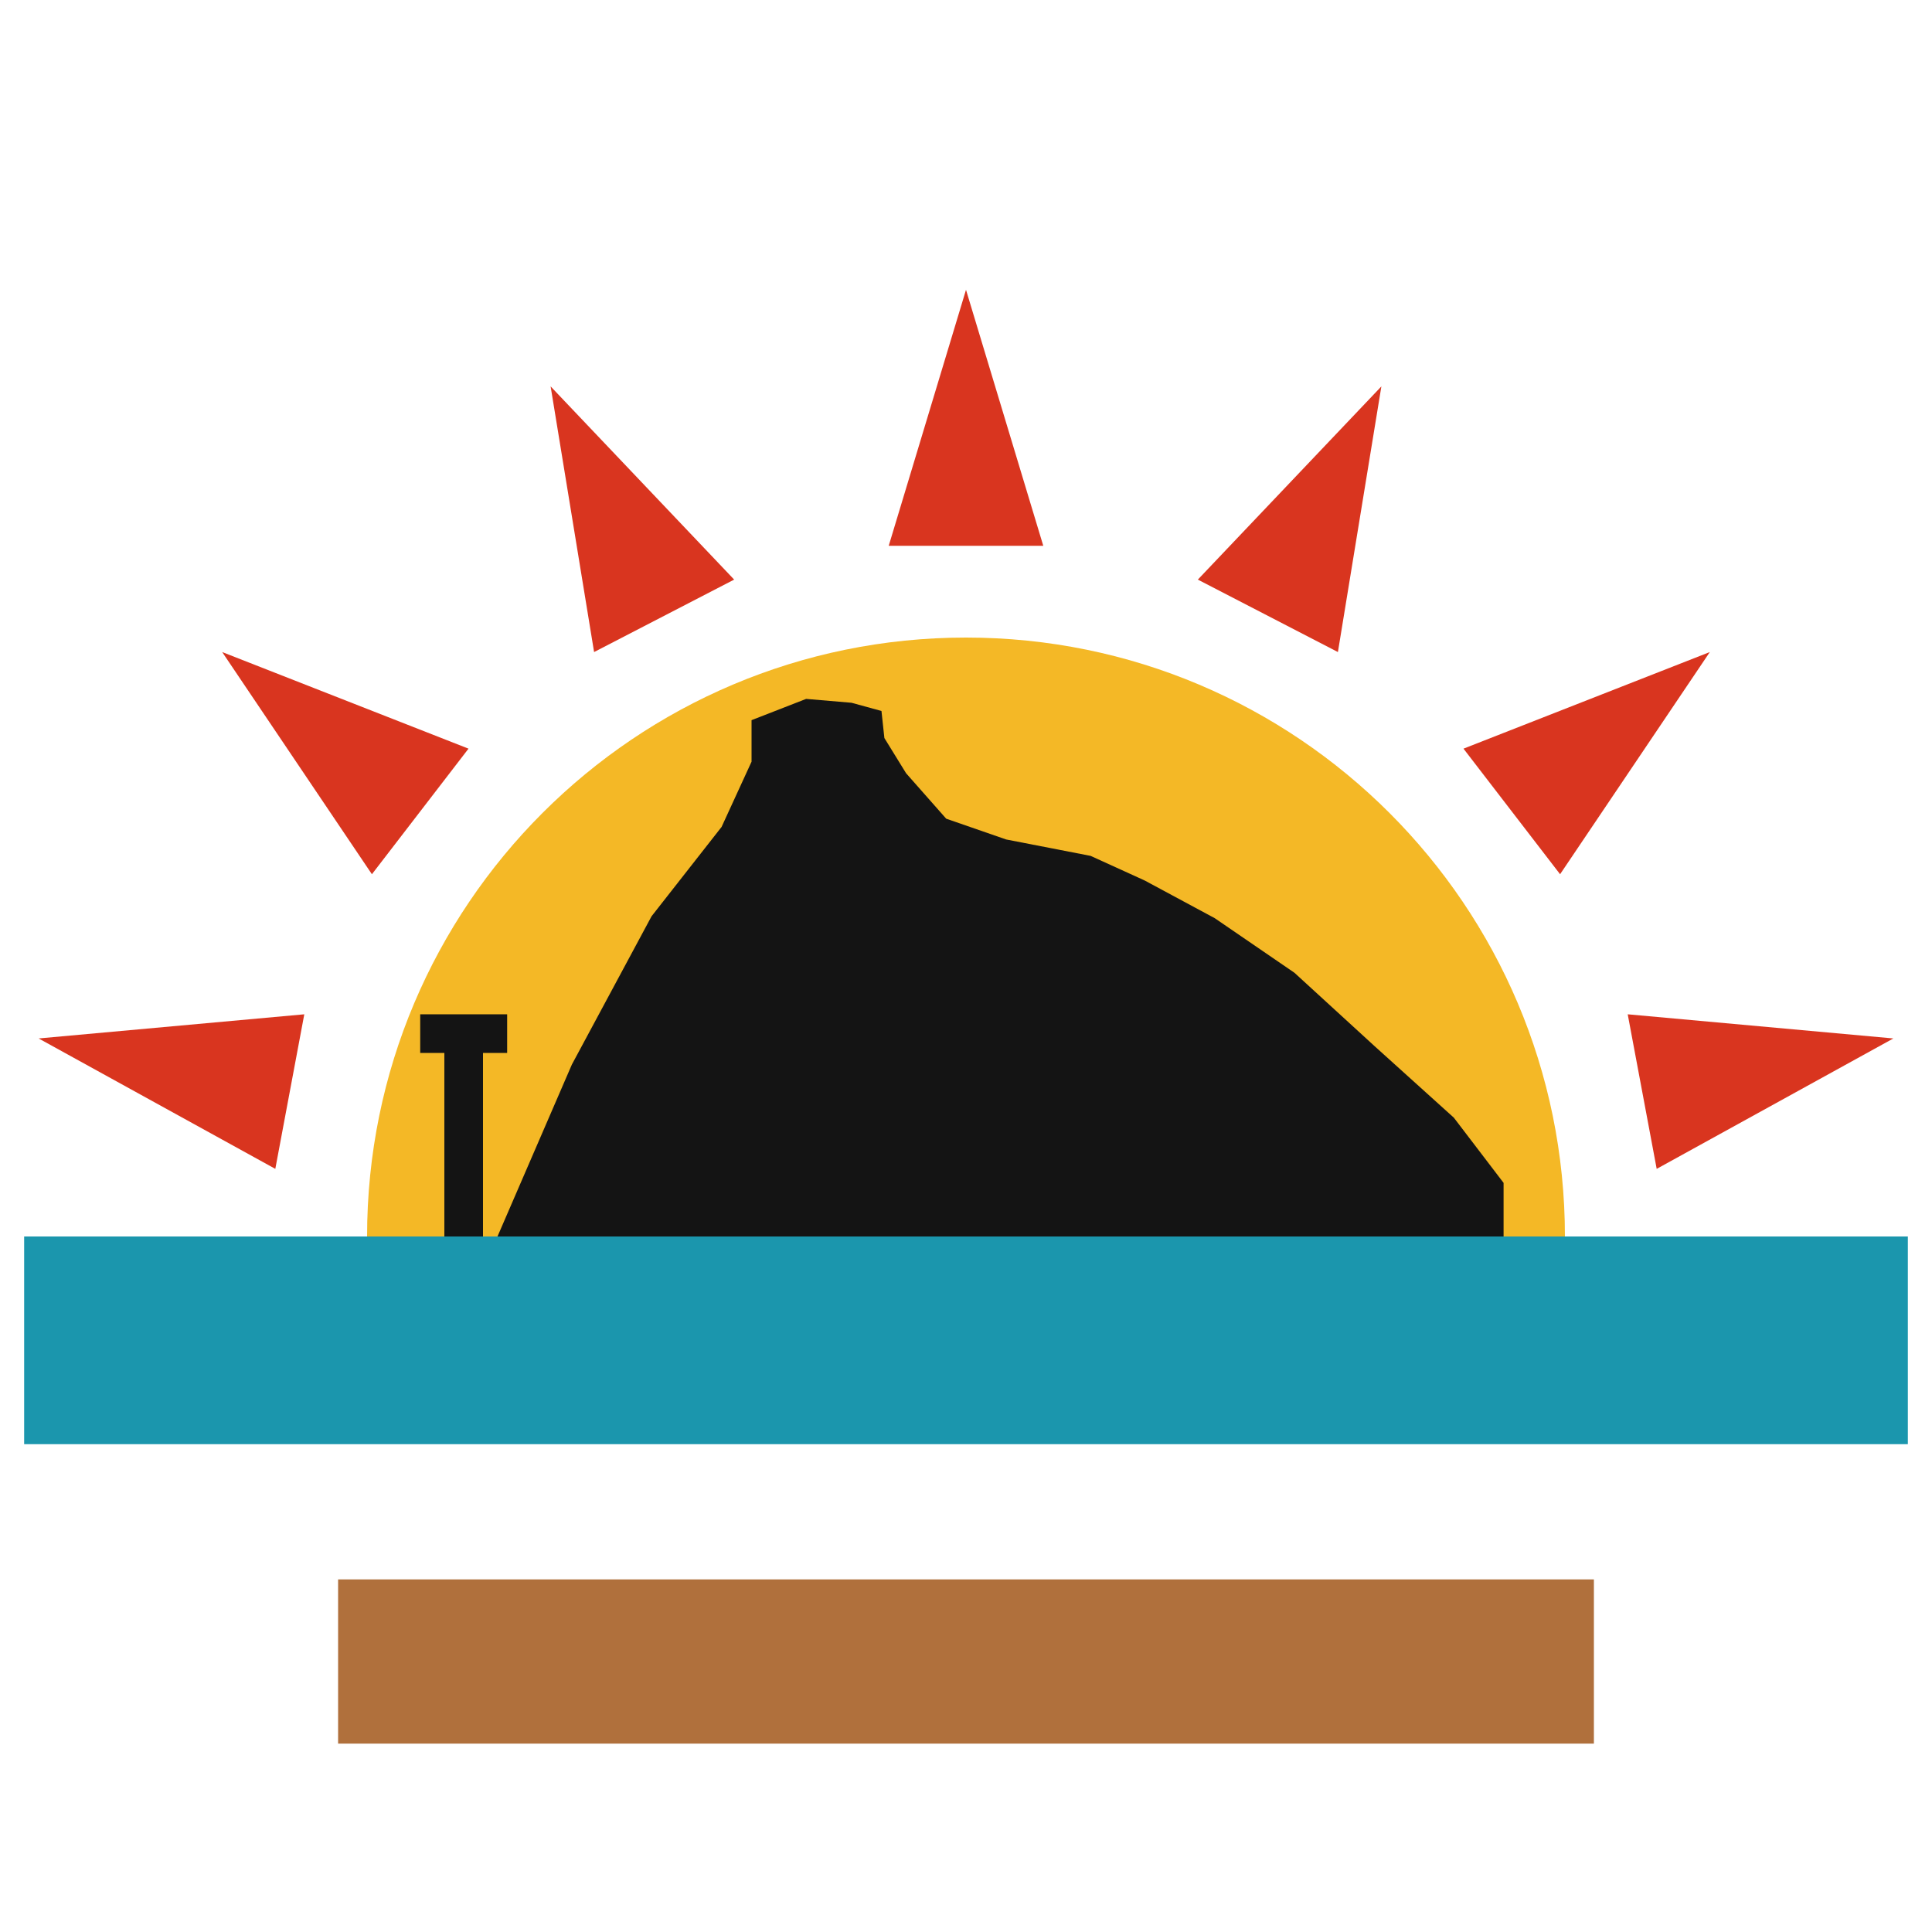
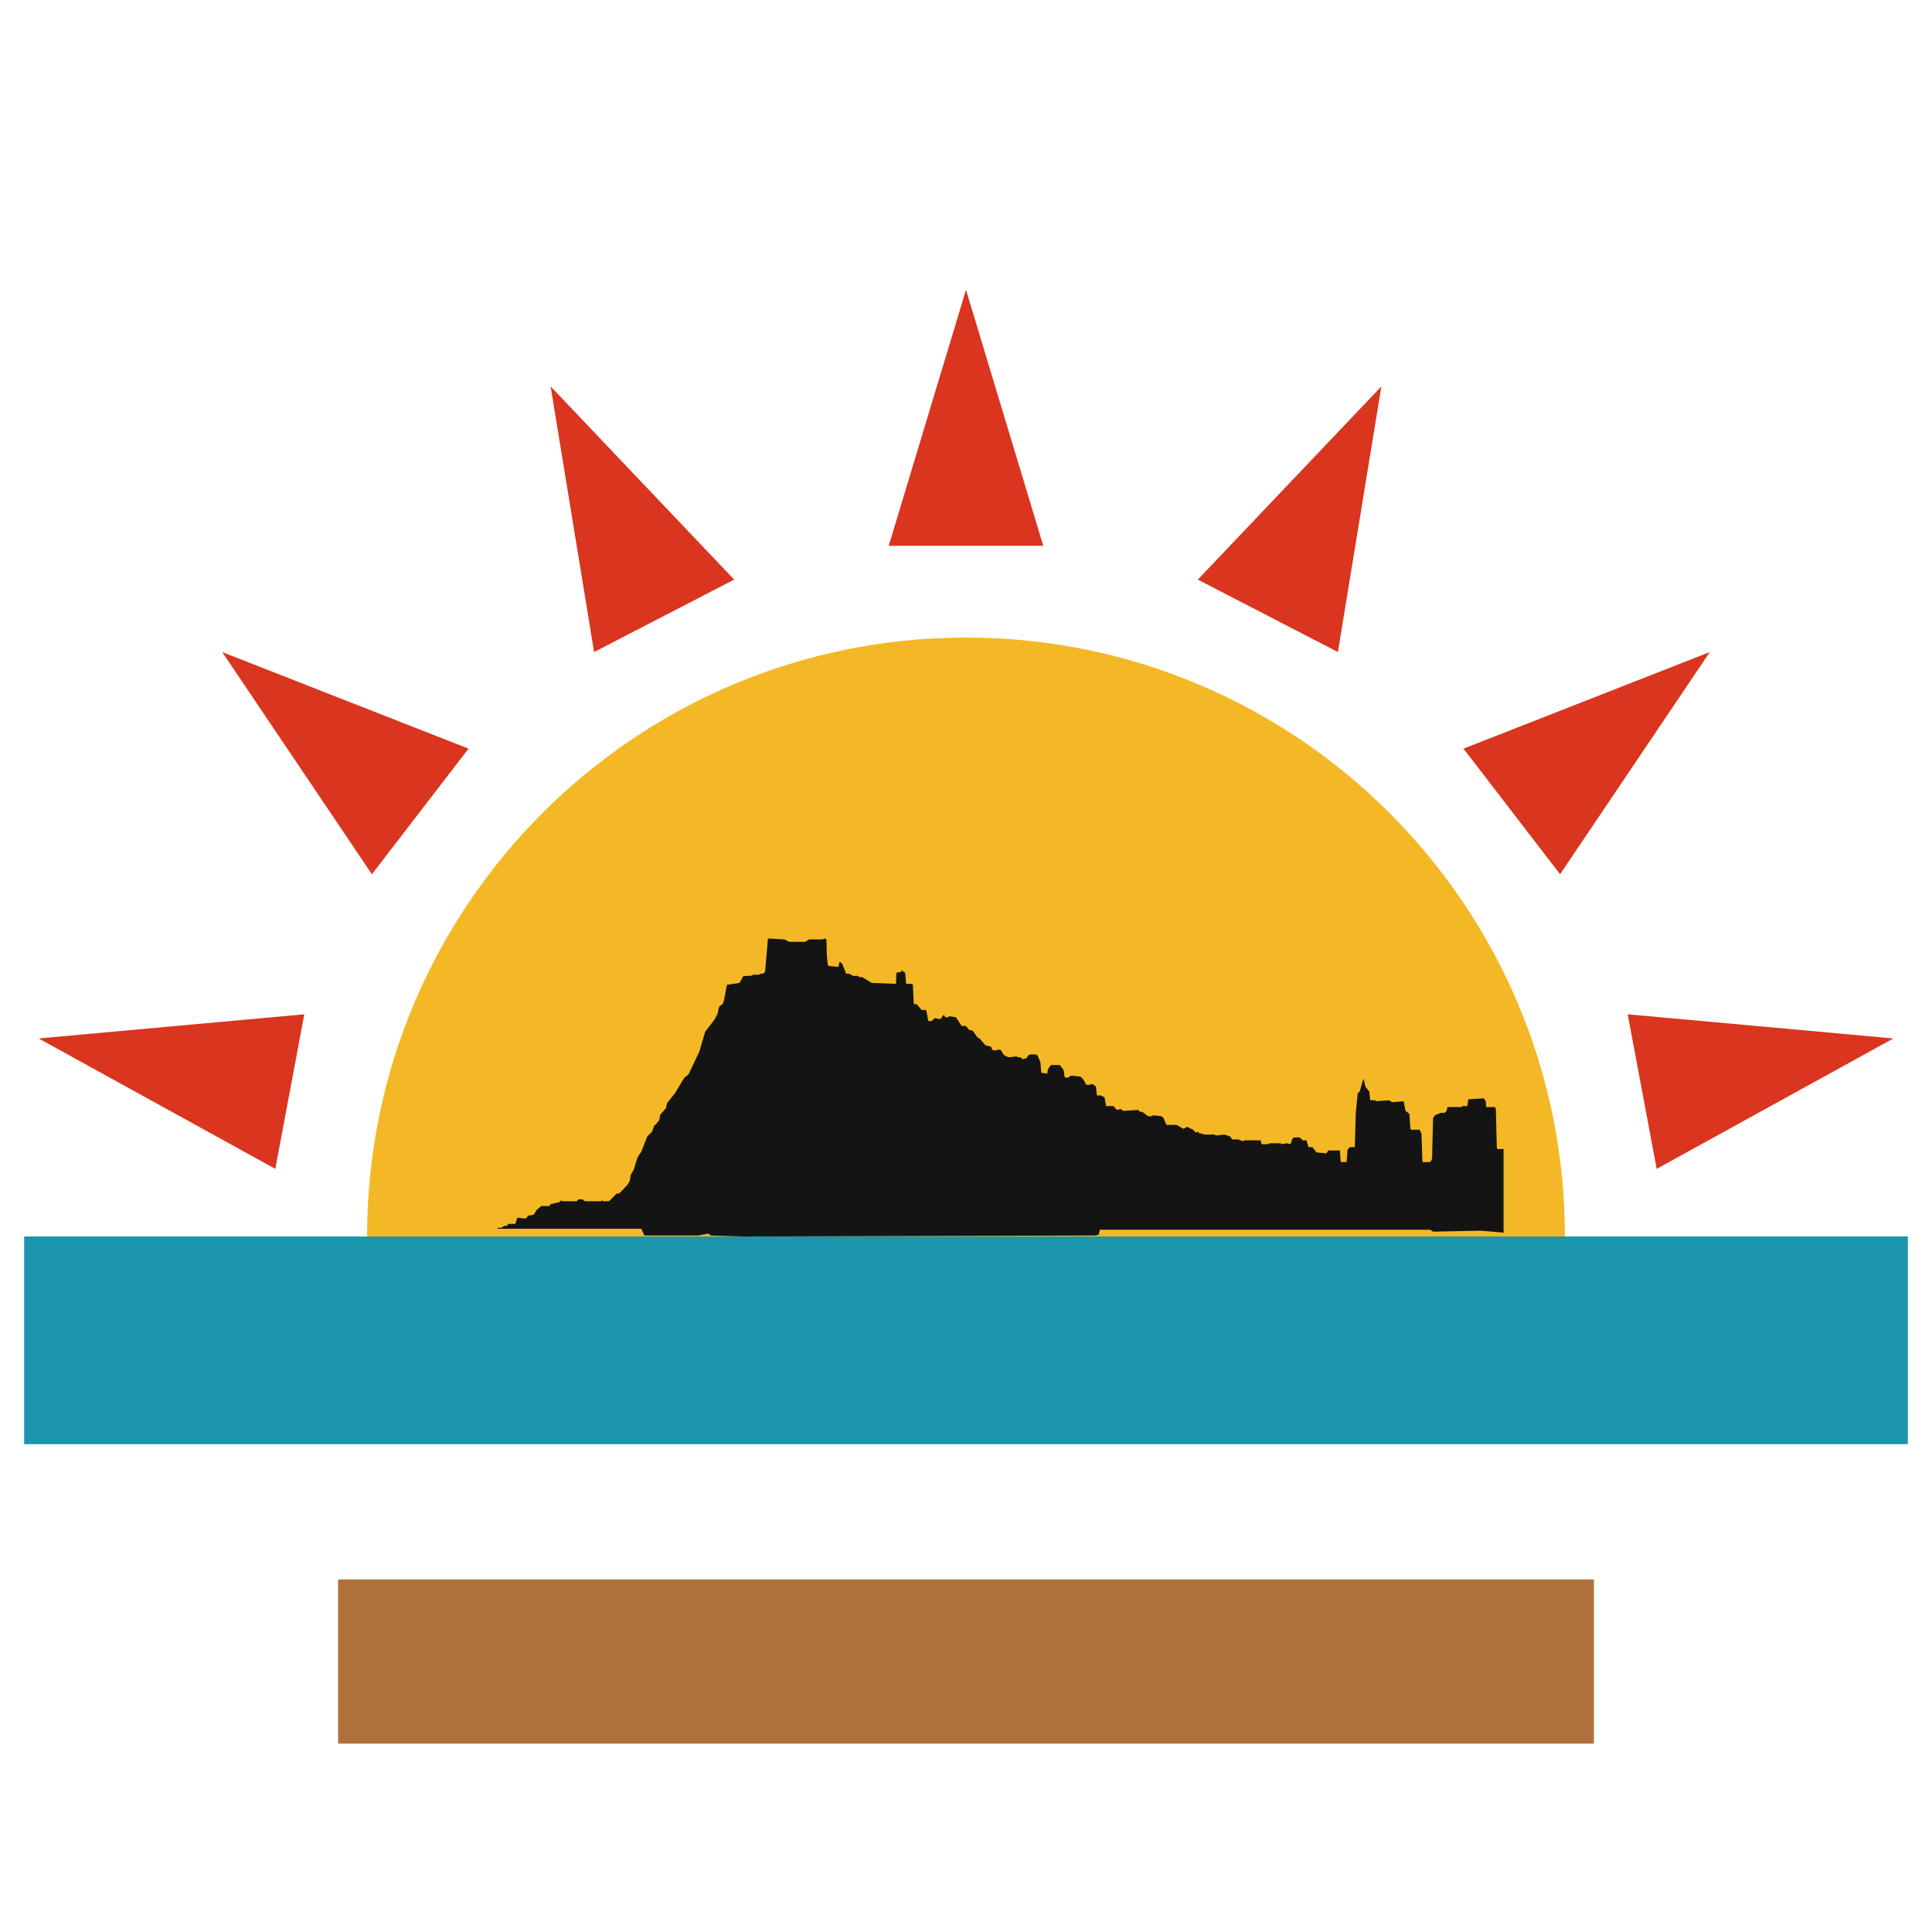
<svg xmlns="http://www.w3.org/2000/svg" width="40" height="40" viewBox="0 0 40 40">
  <path d="M34.3 24.2 L39.2 21.5 L33.7 21.0 Z M32.3 18.1 L35.4 13.5 L30.3 15.5 Z M27.7 13.5 L28.6 8.0 L24.8 12.0 Z M21.6 11.3 L20.0 6.0 L18.4 11.3 Z M15.2 12.0 L11.4 8.0 L12.3 13.5 Z M9.7 15.5 L4.6 13.5 L7.7 18.1 Z M6.3 21.0 L0.8 21.5 L5.7 24.2 Z" fill="#D9351F" />
  <path d="M7.60 25.60 A12.40 12.40 0 0 1 32.40 25.60 Z" fill="#F4B826" />
-   <path d="M9.2 25.6 L9.2 21.8 L8.7 21.8 L8.7 21.0 L10.5 21.0 L10.5 21.8 L10.0 21.8 L10.0 25.6 Z" fill="#141414" />
-   <path d="M10.3 25.6 L11.84 22.04 L13.49 18.97 L14.94 17.12 L15.56 15.77 L15.56 14.91 L16.69 14.47 L17.63 14.55 L18.25 14.72 L18.31 15.28 L18.76 16.01 L19.59 16.95 L20.83 17.38 L22.58 17.72 L23.70 18.23 L25.15 19.01 L26.80 20.14 L28.46 21.66 L30.10 23.14 L31.13 24.49 L31.13 25.6 Z" fill="#141414" />
+   <path d="M10.30 25.42 L10.38 25.42 L10.44 25.38 L10.50 25.38 L10.52 25.34 L10.67 25.34 L10.71 25.21 L10.87 25.23 L10.91 25.21 L10.93 25.17 L11.05 25.15 L11.11 25.05 L11.21 24.97 L11.37 24.97 L11.40 24.93 L11.58 24.89 L11.62 24.85 L11.64 24.87 L11.94 24.87 L11.98 24.83 L12.06 24.83 L12.11 24.87 L12.45 24.87 L12.47 24.85 L12.49 24.87 L12.61 24.87 L12.77 24.71 L12.82 24.71 L12.84 24.69 L13.00 24.52 L13.04 24.44 L13.06 24.32 L13.12 24.22 L13.20 23.96 L13.28 23.84 L13.40 23.53 L13.50 23.43 L13.55 23.29 L13.57 23.29 L13.65 23.19 L13.67 23.08 L13.79 22.94 L13.81 22.84 L13.97 22.64 L14.17 22.31 L14.25 22.25 L14.30 22.15 L14.48 21.77 L14.60 21.36 L14.80 21.10 L14.86 20.98 L14.88 20.87 L14.90 20.83 L14.96 20.79 L14.99 20.71 L15.05 20.39 L15.31 20.35 L15.39 20.21 L15.57 20.20 L15.59 20.18 L15.72 20.18 L15.74 20.16 L15.80 20.16 L15.84 20.12 L15.90 19.43 L16.24 19.45 L16.34 19.50 L16.67 19.50 L16.75 19.45 L17.03 19.45 L17.07 19.43 L17.11 19.45 L17.12 19.80 L17.14 19.98 L17.16 20.00 L17.36 20.02 L17.38 19.92 L17.40 19.92 L17.44 19.96 L17.52 20.16 L17.58 20.16 L17.68 20.21 L17.74 20.20 L17.80 20.23 L17.85 20.23 L18.05 20.35 L18.55 20.37 L18.56 20.14 L18.66 20.12 L18.68 20.08 L18.70 20.12 L18.74 20.14 L18.76 20.37 L18.88 20.37 L18.90 20.39 L18.92 20.79 L18.98 20.79 L19.08 20.91 L19.16 20.91 L19.18 20.93 L19.22 21.14 L19.29 21.14 L19.35 21.08 L19.47 21.10 L19.53 21.02 L19.55 21.02 L19.57 21.06 L19.63 21.06 L19.65 21.04 L19.79 21.06 L19.91 21.24 L20.00 21.24 L20.06 21.32 L20.14 21.34 L20.24 21.48 L20.28 21.50 L20.40 21.64 L20.52 21.67 L20.54 21.73 L20.58 21.75 L20.70 21.73 L20.73 21.75 L20.77 21.83 L20.83 21.87 L20.89 21.89 L21.05 21.87 L21.07 21.89 L21.13 21.89 L21.17 21.93 L21.25 21.91 L21.29 21.85 L21.33 21.83 L21.44 21.83 L21.48 21.85 L21.54 21.99 L21.56 22.21 L21.68 22.23 L21.70 22.13 L21.76 22.05 L21.94 22.05 L22.02 22.15 L22.04 22.29 L22.06 22.31 L22.12 22.31 L22.17 22.27 L22.37 22.29 L22.43 22.35 L22.49 22.46 L22.57 22.46 L22.59 22.44 L22.65 22.46 L22.69 22.50 L22.71 22.68 L22.79 22.68 L22.87 22.72 L22.90 22.90 L23.06 22.90 L23.10 22.96 L23.14 22.98 L23.20 22.96 L23.26 23.00 L23.56 22.98 L23.61 23.02 L23.65 23.02 L23.77 23.11 L23.85 23.11 L23.87 23.09 L24.05 23.11 L24.09 23.15 L24.15 23.29 L24.36 23.29 L24.50 23.37 L24.58 23.33 L24.70 23.39 L24.76 23.45 L24.80 23.43 L24.84 23.47 L24.90 23.47 L24.92 23.49 L25.15 23.49 L25.17 23.51 L25.35 23.49 L25.47 23.53 L25.51 23.59 L25.63 23.59 L25.74 23.63 L25.76 23.61 L26.10 23.61 L26.12 23.69 L26.26 23.69 L26.28 23.67 L26.51 23.67 L26.53 23.69 L26.65 23.67 L26.69 23.69 L26.73 23.67 L26.75 23.59 L26.79 23.55 L26.91 23.55 L26.97 23.61 L27.05 23.61 L27.09 23.75 L27.17 23.75 L27.26 23.86 L27.46 23.88 L27.50 23.82 L27.74 23.82 L27.76 24.06 L27.88 24.06 L27.90 23.80 L27.95 23.75 L28.05 23.75 L28.07 23.04 L28.11 22.64 L28.15 22.60 L28.23 22.33 L28.27 22.50 L28.35 22.60 L28.37 22.78 L28.47 22.78 L28.49 22.80 L28.76 22.78 L28.82 22.82 L29.06 22.80 L29.10 23.00 L29.18 23.06 L29.20 23.37 L29.22 23.39 L29.39 23.39 L29.43 23.47 L29.45 24.06 L29.59 24.06 L29.63 24.04 L29.65 23.98 L29.67 23.15 L29.71 23.09 L29.83 23.04 L29.91 23.04 L29.95 23.00 L29.97 22.92 L30.26 22.92 L30.28 22.90 L30.38 22.90 L30.40 22.76 L30.72 22.74 L30.76 22.80 L30.77 22.92 L30.95 22.92 L30.97 22.96 L30.99 23.77 L31.01 23.79 L31.13 23.79 L31.13 25.52 L30.66 25.48 L29.67 25.50 L29.61 25.46 L22.77 25.46 L22.75 25.56 L22.69 25.58 L15.39 25.60 L14.72 25.58 L14.66 25.54 L14.46 25.58 L13.34 25.58 L13.28 25.44 L10.30 25.44 Z" fill="#141414" />
  <rect x="0.5" y="25.6" width="39" height="4.3" fill="#1B96AD" />
  <rect x="7" y="32.7" width="26" height="3.4" fill="#B0703C" />
</svg>
